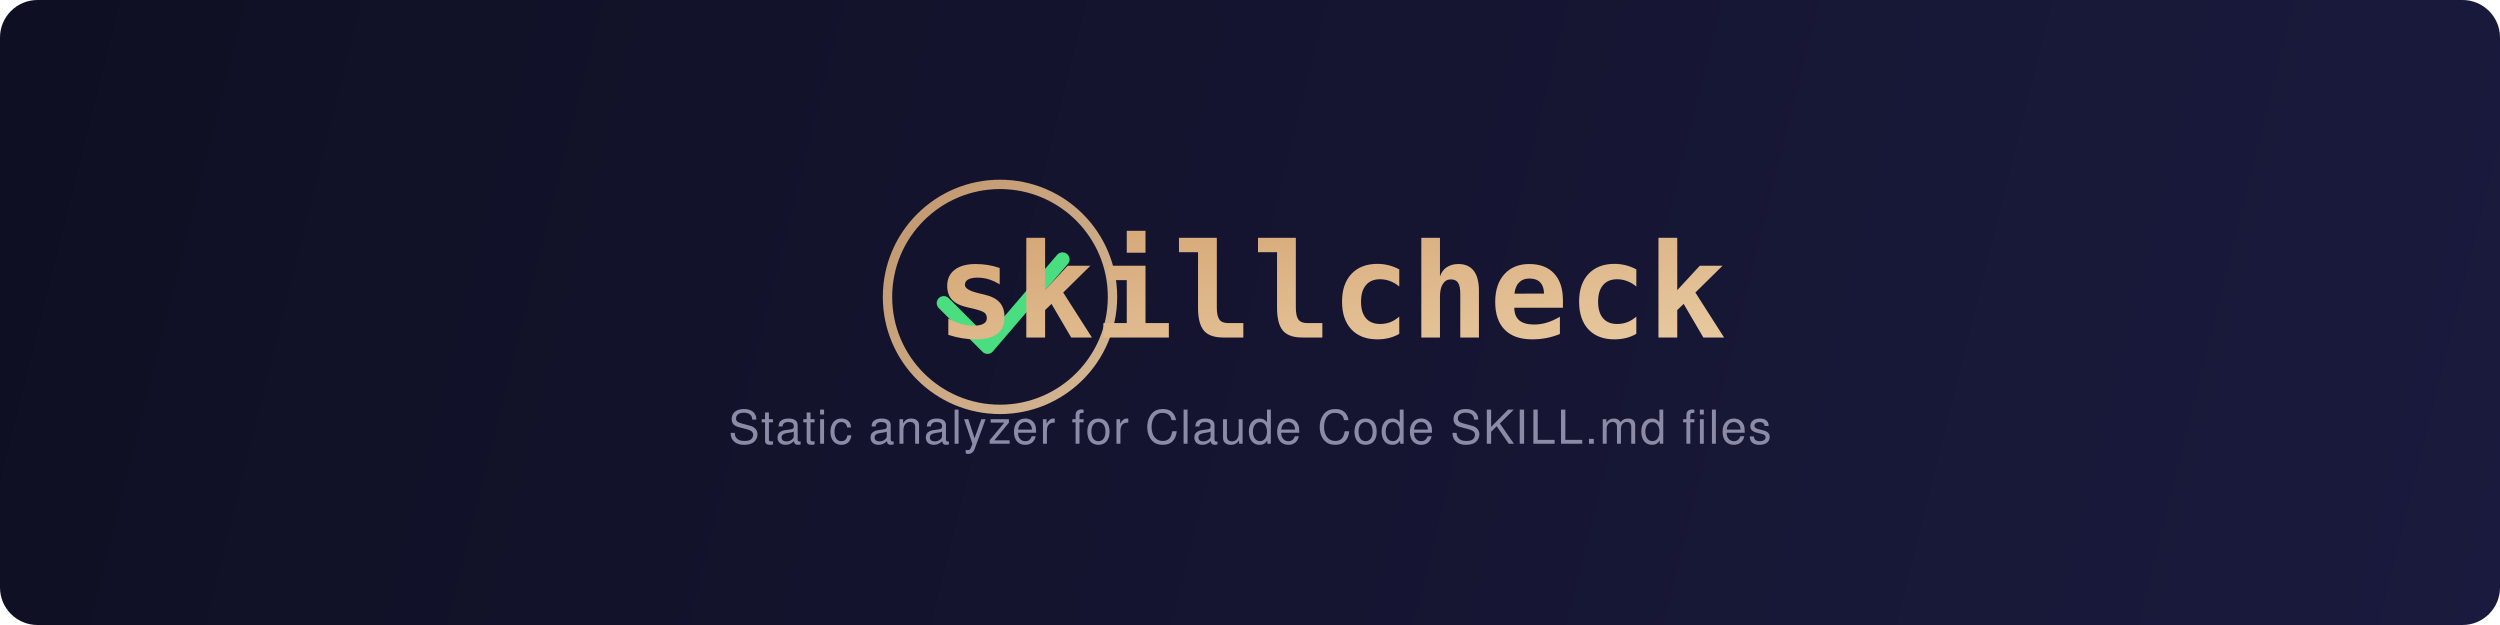
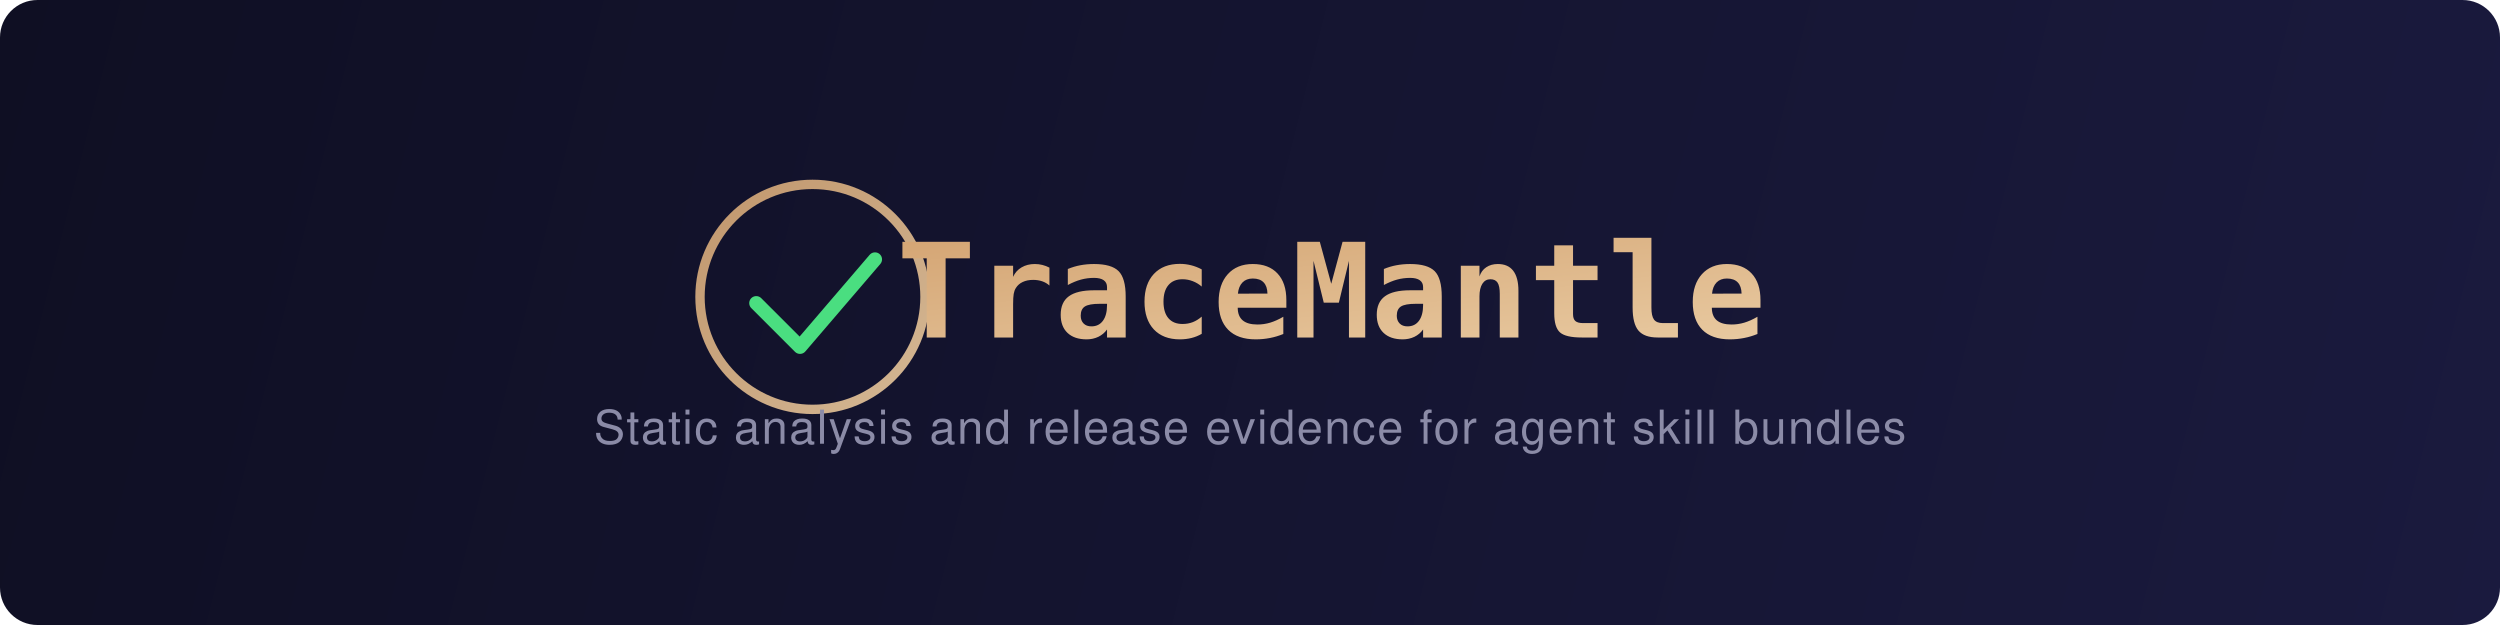
<svg xmlns="http://www.w3.org/2000/svg" viewBox="0 0 800 200" fill="none">
  <defs>
    <linearGradient id="bg" x1="0" y1="0" x2="800" y2="200" gradientUnits="userSpaceOnUse">
      <stop offset="0%" stop-color="#0f0f23" />
      <stop offset="100%" stop-color="#1a1a3e" />
    </linearGradient>
    <linearGradient id="accent" x1="0" y1="0" x2="1" y2="1">
      <stop offset="0%" stop-color="#d4a574" />
      <stop offset="100%" stop-color="#e8c9a0" />
    </linearGradient>
  </defs>
  <rect width="800" height="200" rx="12" fill="url(#bg)" />
-   <g transform="translate(280, 55)">
+   <g transform="translate(220, 55)">
    <circle cx="40" cy="40" r="36" stroke="url(#accent)" stroke-width="3" fill="none" opacity="0.9" />
    <polyline points="22,42 36,56 60,28" stroke="#4ade80" stroke-width="4.5" stroke-linecap="round" stroke-linejoin="round" fill="none" />
  </g>
  <text x="400" y="108" text-anchor="middle" font-family="ui-monospace,SFMono-Regular,Menlo,Monaco,Consolas,monospace" font-size="42" font-weight="700" fill="url(#accent)">
-     <tspan dx="52">skillcheck</tspan>
+     <tspan dx="52">TraceMantle</tspan>
  </text>
  <text x="400" y="142" text-anchor="middle" font-family="-apple-system,BlinkMacSystemFont,Segoe UI,Helvetica,Arial,sans-serif" font-size="15" fill="#8b8ba7" letter-spacing="0.5">
-     Static analyzer for Claude Code SKILL.md files
+     Static analysis and release evidence for agent skill bundles
  </text>
</svg>
